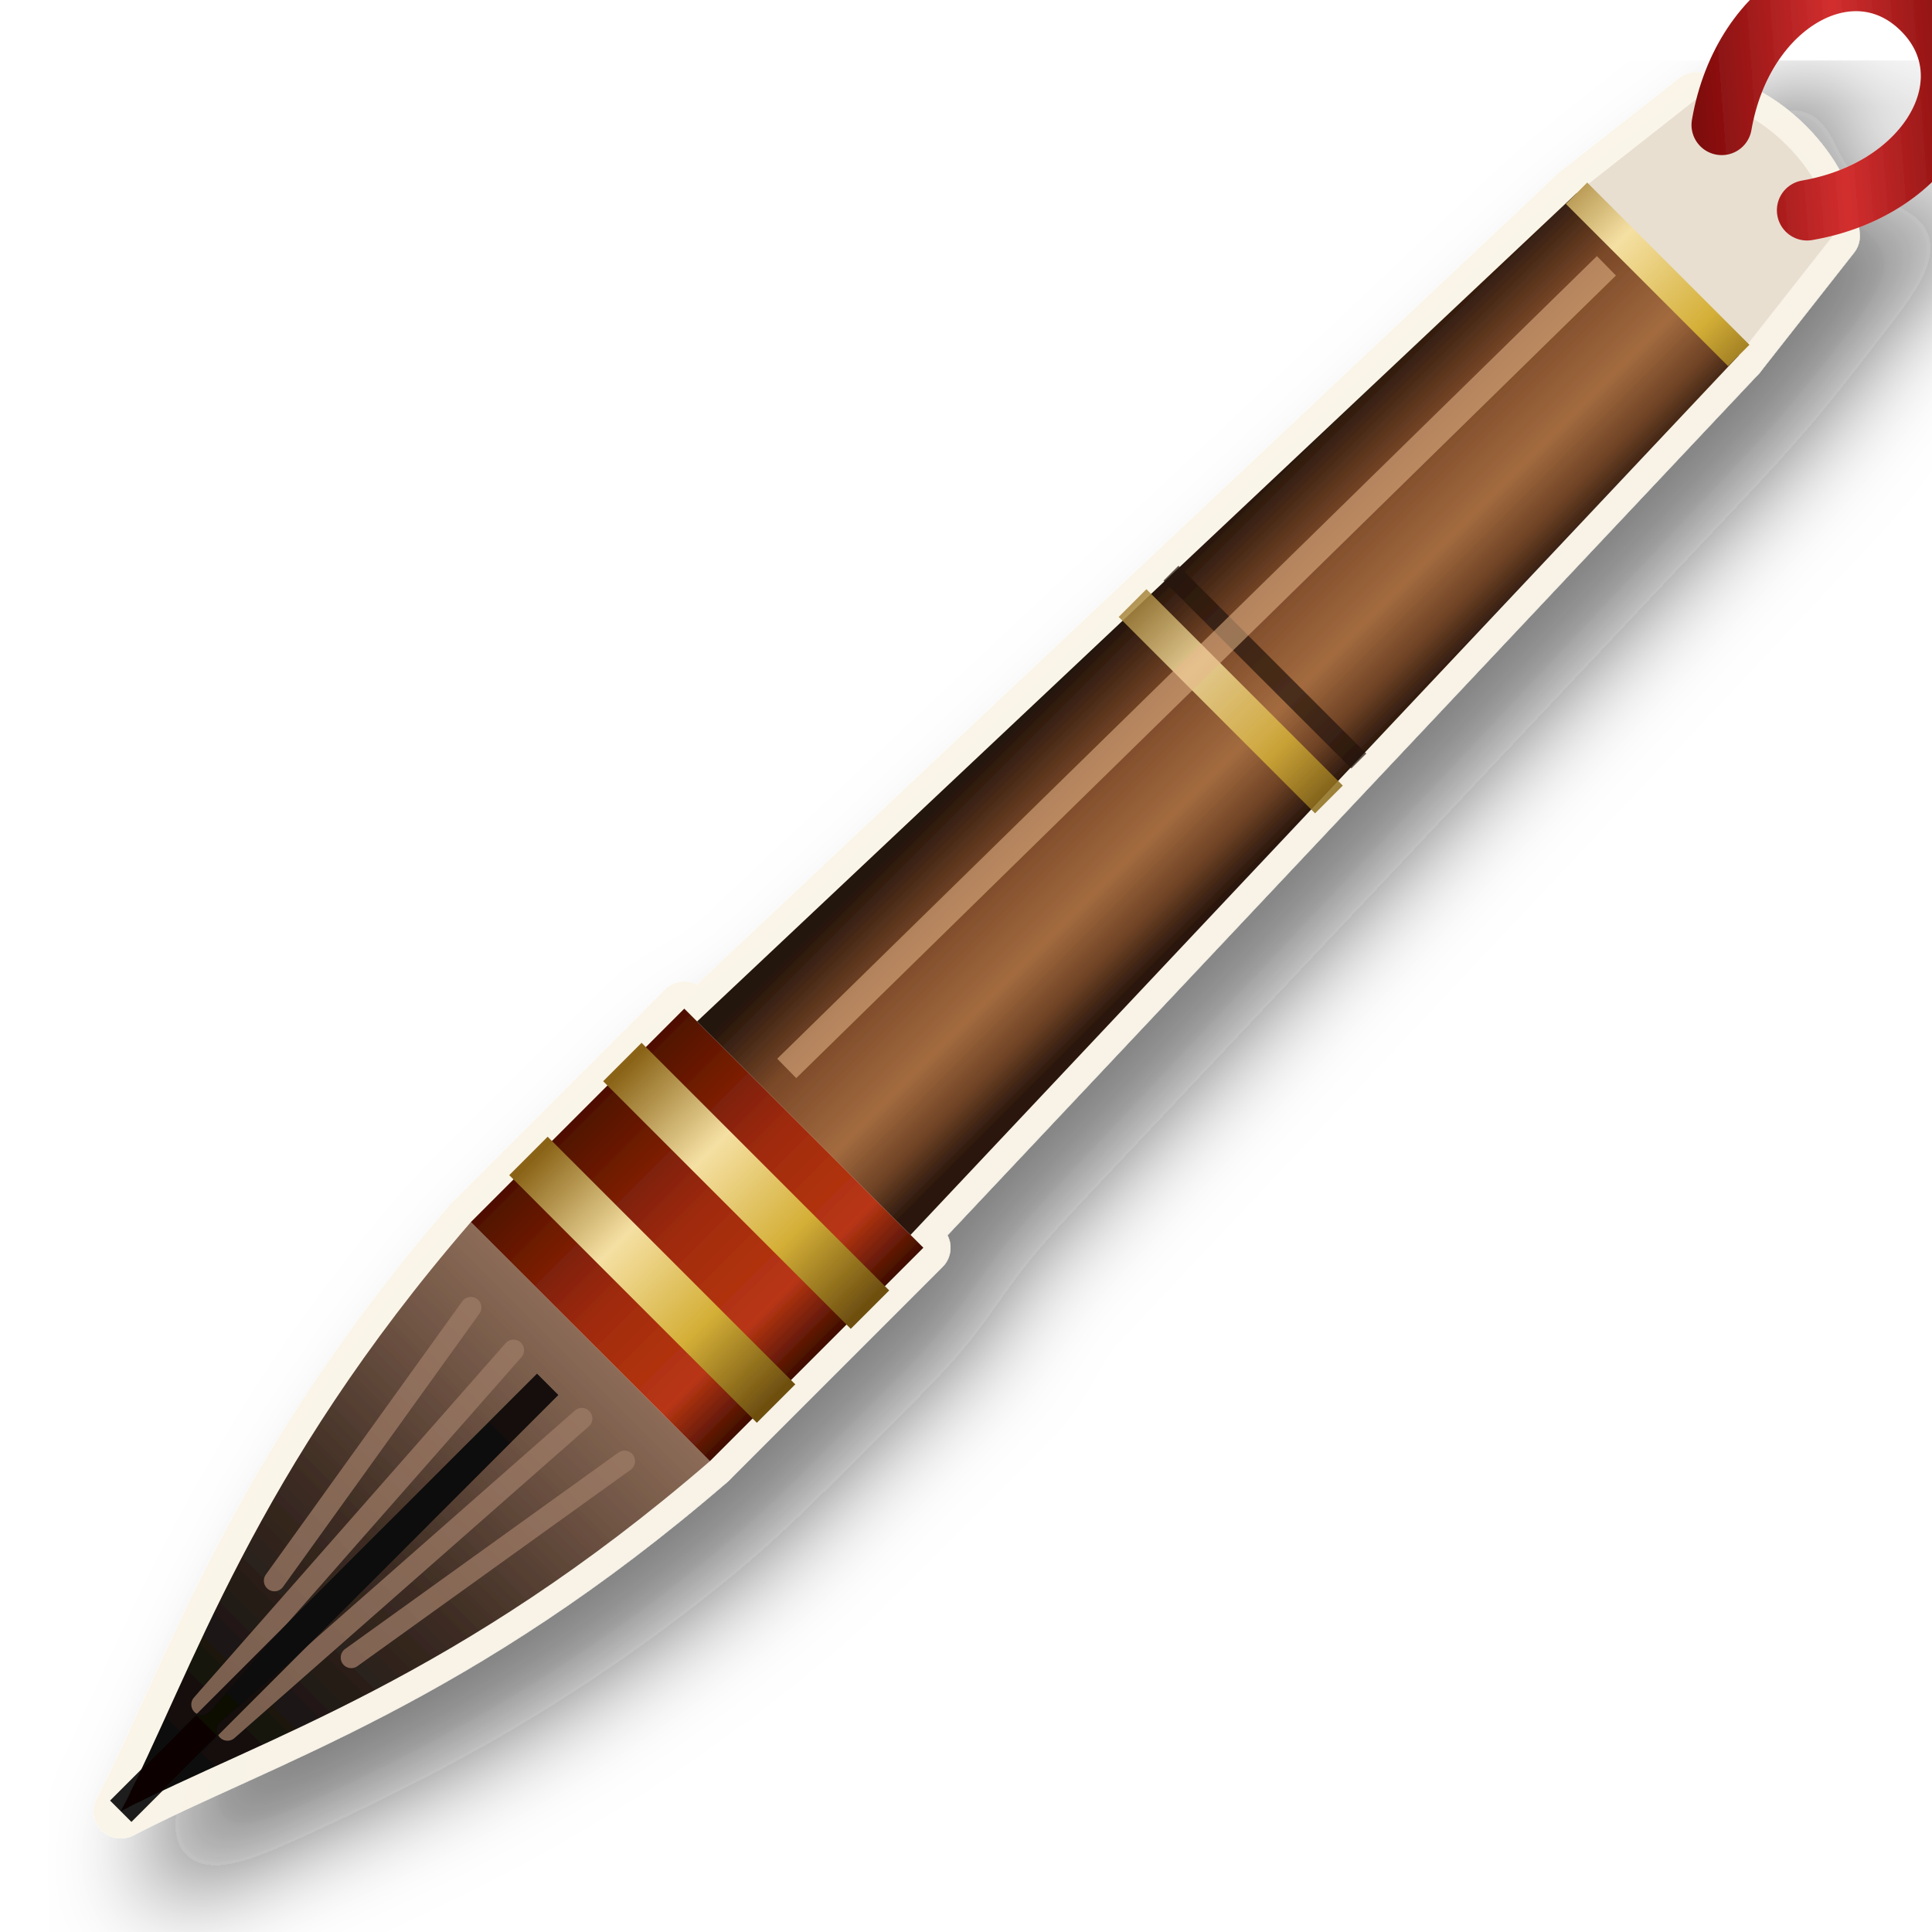
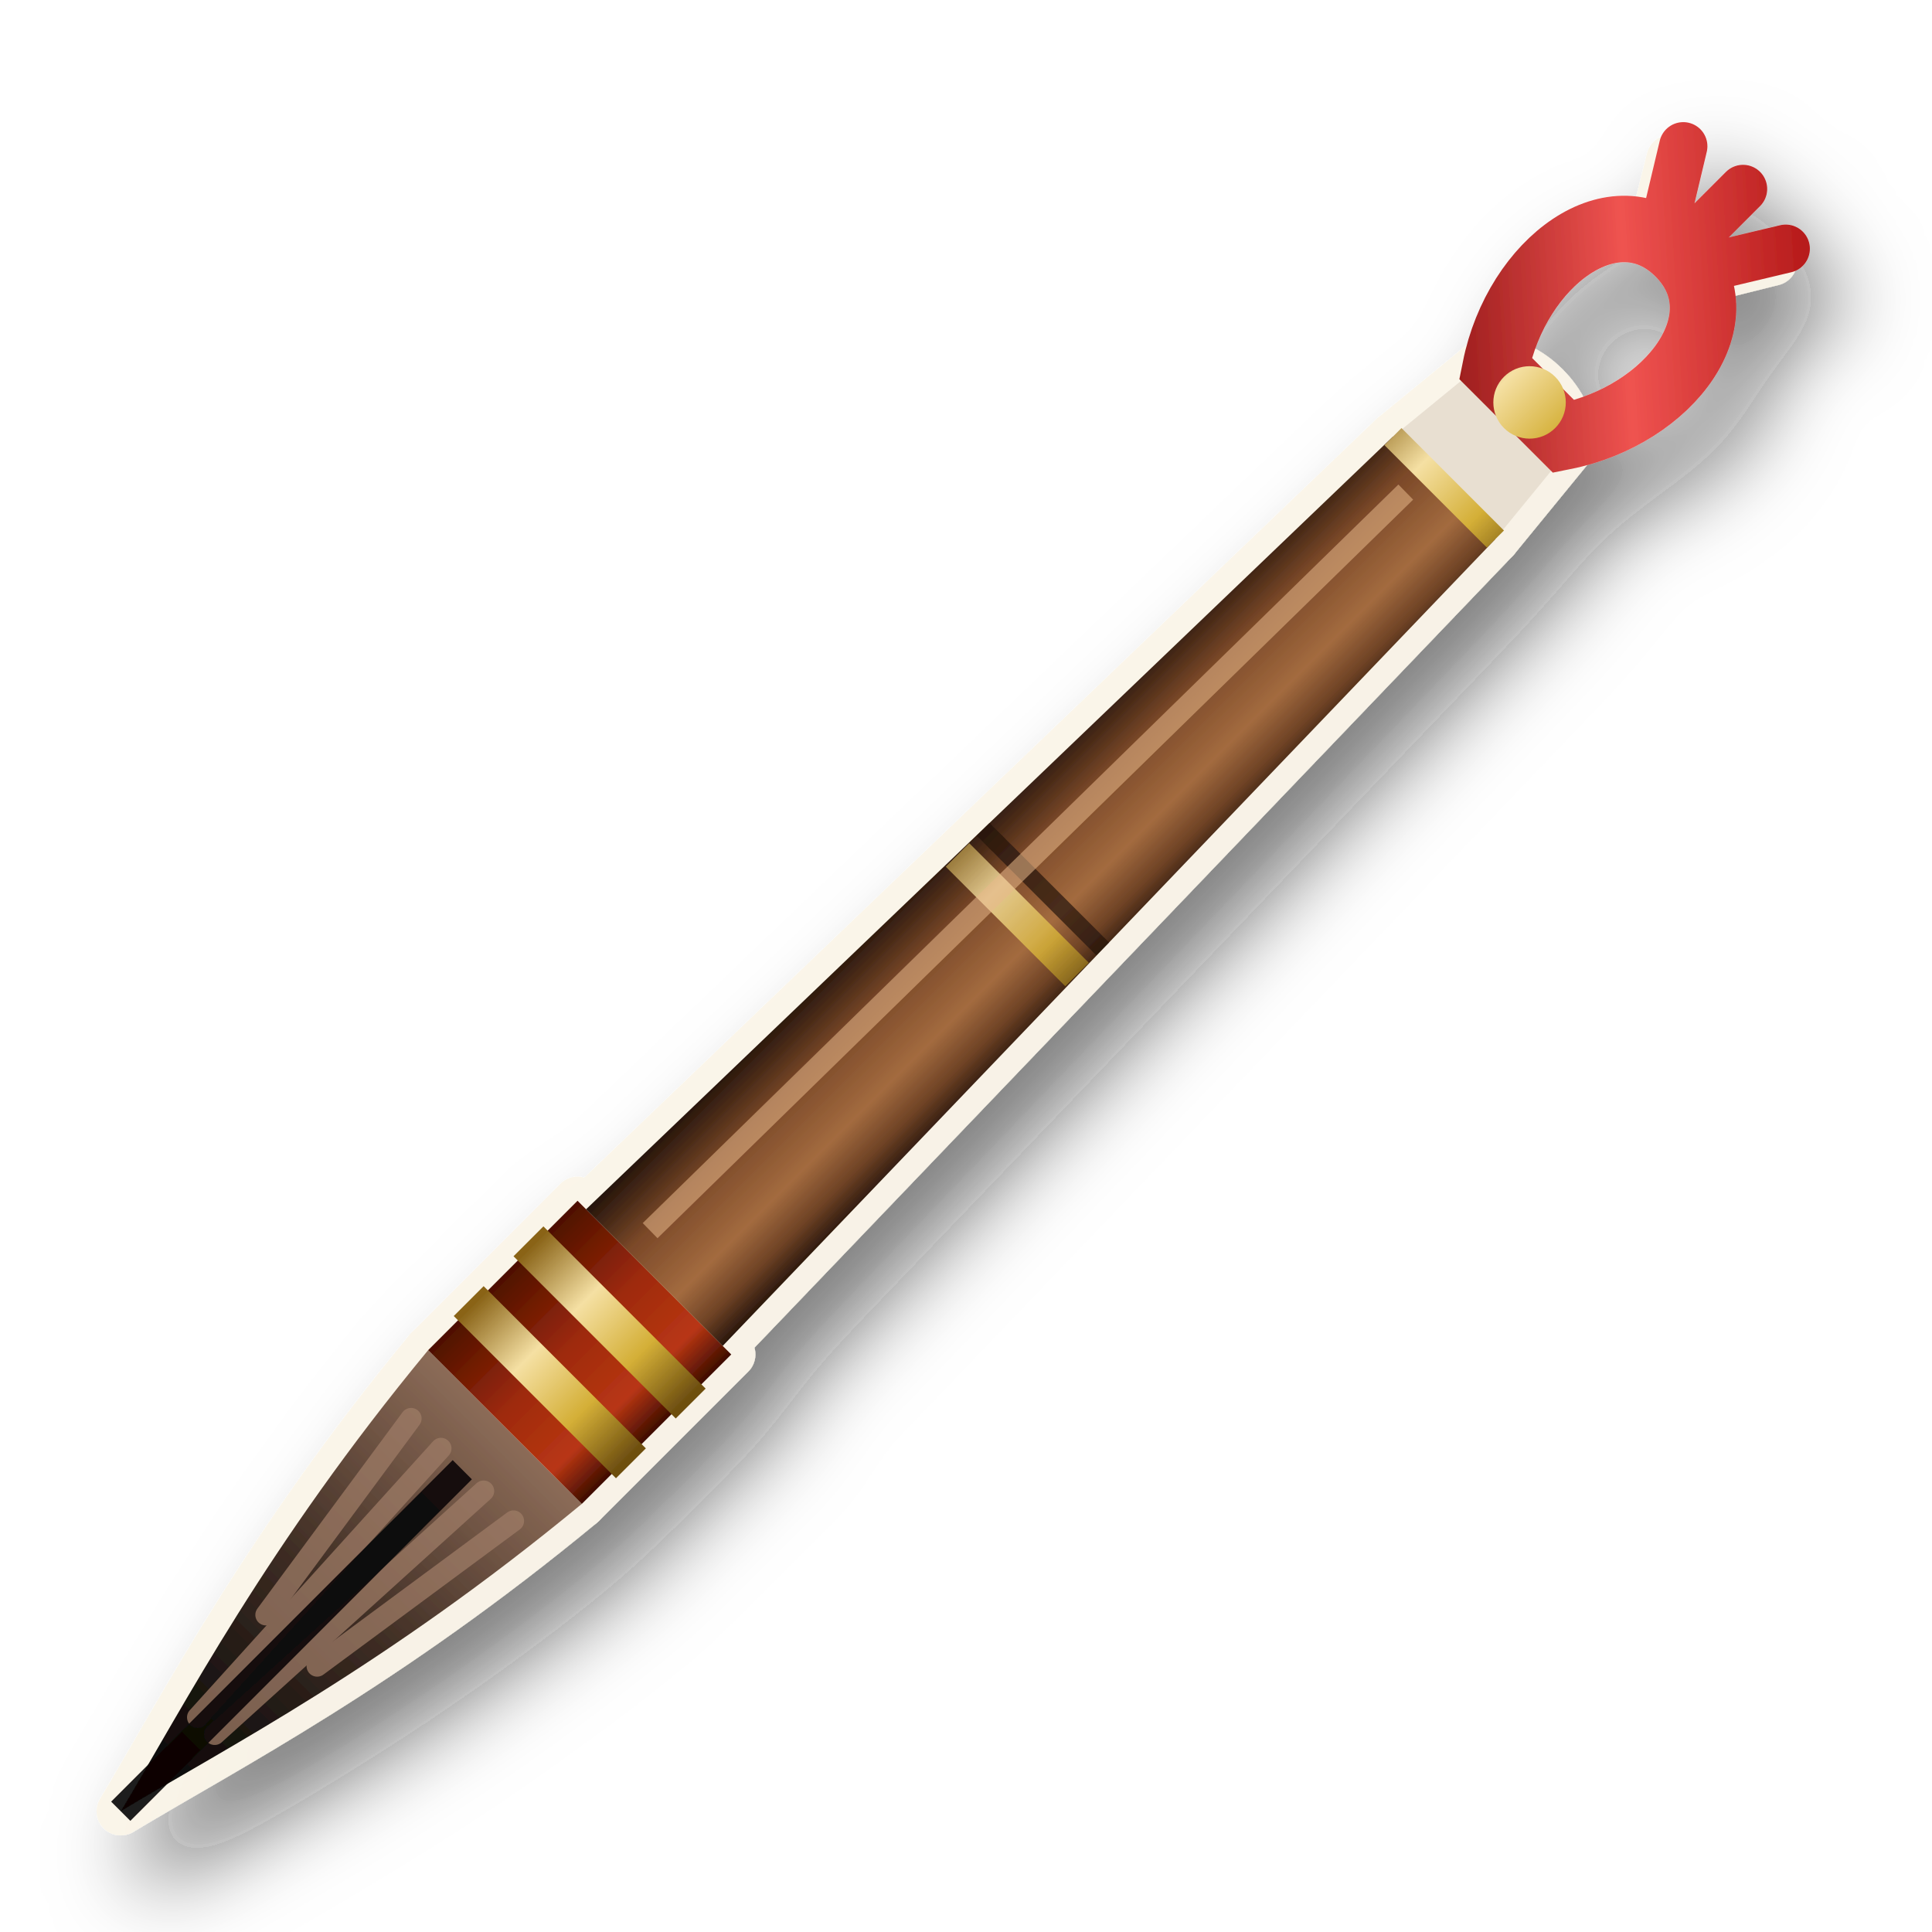
<svg xmlns="http://www.w3.org/2000/svg" width="32" height="32" viewBox="0 0 32 32" fill="none">
  <defs>
-     <filter id="brush-shadow" x="-30%" y="-30%" width="160%" height="160%" filterUnits="userSpaceOnUse">
-       <feDropShadow dx="0.8" dy="1.0" stdDeviation="0.8" flood-color="#0f0d0c" flood-opacity="0.55" />
+     <filter id="brush-shadow" x="-40%" y="-40%" width="180%" height="180%" filterUnits="userSpaceOnUse">
+       <feDropShadow dx="0.6" dy="0.8" stdDeviation="0.7" flood-color="#0f0d0c" flood-opacity="0.55" />
    </filter>
-     <linearGradient id="bristle-gradient" x1="0" y1="0" x2="0" y2="-11" gradientUnits="userSpaceOnUse">
+     <linearGradient id="bristle-gradient" x1="0" y1="0" x2="0" y2="-9" gradientUnits="userSpaceOnUse">
      <stop offset="0%" stop-color="#080605" />
      <stop offset="25%" stop-color="#181310" />
      <stop offset="55%" stop-color="#3d2c23" />
      <stop offset="82%" stop-color="#6e5343" />
      <stop offset="100%" stop-color="#8c6c58" />
    </linearGradient>
-     <linearGradient id="gold-gradient" x1="-2.8" y1="0" x2="2.8" y2="0" gradientUnits="userSpaceOnUse">
+     <linearGradient id="gold-gradient" x1="-1.8" y1="0" x2="1.8" y2="0" gradientUnits="userSpaceOnUse">
      <stop offset="0%" stop-color="#8a6418" />
      <stop offset="35%" stop-color="#f5e0a3" />
      <stop offset="70%" stop-color="#d4af37" />
      <stop offset="100%" stop-color="#6e4f10" />
    </linearGradient>
-     <linearGradient id="vermilion-gradient" x1="-2.8" y1="0" x2="2.8" y2="0" gradientUnits="userSpaceOnUse">
+     <linearGradient id="vermilion-gradient" x1="-1.8" y1="0" x2="1.8" y2="0" gradientUnits="userSpaceOnUse">
      <stop offset="0%" stop-color="#4d1000" />
      <stop offset="45%" stop-color="#9e2a0b" />
      <stop offset="80%" stop-color="#b83614" />
      <stop offset="100%" stop-color="#3e0d00" />
    </linearGradient>
-     <linearGradient id="bamboo-gradient" x1="-2.2" y1="0" x2="2.2" y2="0" gradientUnits="userSpaceOnUse">
+     <linearGradient id="bamboo-gradient" x1="-1.6" y1="0" x2="1.6" y2="0" gradientUnits="userSpaceOnUse">
      <stop offset="0%" stop-color="#24140b" />
      <stop offset="30%" stop-color="#7a4828" />
      <stop offset="65%" stop-color="#a36b3f" />
      <stop offset="85%" stop-color="#6e4225" />
      <stop offset="100%" stop-color="#2a170d" />
    </linearGradient>
-     <linearGradient id="tassel-gradient" x1="-1.5" y1="-38.5" x2="1.5" y2="-42" gradientUnits="userSpaceOnUse">
-       <stop offset="0%" stop-color="#800c0c" />
-       <stop offset="50%" stop-color="#d32f2f" />
-       <stop offset="100%" stop-color="#7a0a0a" />
+     <linearGradient id="tassel-gradient" x1="-2" y1="-33" x2="2" y2="-37.5" gradientUnits="userSpaceOnUse">
+       <stop offset="0%" stop-color="#991b1b" />
+       <stop offset="50%" stop-color="#ef5350" />
+       <stop offset="100%" stop-color="#b71c1c" />
    </linearGradient>
  </defs>
  <g filter="url(#brush-shadow)">
    <g transform="translate(2, 30) rotate(45)">
-       <g stroke="#faf5e8" stroke-width="0.9" stroke-linejoin="round" stroke-linecap="round" fill="none" opacity="0.95">
-         <path d="M 0 0 C -0.8 -2.5, -2.4 -5.5, -2.8 -11 L 2.8 -11 C 2.4 -5.5, 0.8 -2.5, 0 0 Z" />
-         <path d="M -2.8 -11 L -2.8 -16 L 2.8 -16 L 2.8 -11 Z" />
-         <path d="M -2.5 -16 L -1.9 -36 L 1.9 -36 L 2.5 -16 Z" />
-         <path d="M -1.9 -36 L -1.6 -38.5 C -0.8 -39.2, 0.8 -39.2, 1.6 -38.5 L 1.9 -36 Z" />
-         <path d="M -1.0 -38.5 C -2.2 -40.2, -1.6 -42.2, 0 -42.2 C 1.6 -42.2, 2.2 -40.2, 1.0 -38.5" />
+       <g stroke="#faf5e8" stroke-width="0.8" stroke-linejoin="round" stroke-linecap="round" fill="none" opacity="0.95">
+         <path d="M 0 0 C -0.5 -2.0, -1.4 -4.8, -1.8 -9 L 1.8 -9 C 1.4 -4.8, 0.5 -2.0, 0 0 Z" />
+         <path d="M -1.8 -9 L -1.8 -12.5 L 1.8 -12.5 L 1.8 -9 Z" />
+         <path d="M -1.6 -12.5 L -1.2 -31 L 1.2 -31 L 1.6 -12.5 Z" />
+         <path d="M -1.2 -31 L -1.0 -33 C -0.5 -33.5, 0.5 -33.5, 1.0 -33 L 1.2 -31 Z" />
+         <path d="M -0.8 -33.0 C -1.8 -34.5, -1.5 -36.5, 0 -36.5 C 1.5 -36.5, 1.8 -34.5, 0.8 -33.0" />
+         <path d="M -0.6 -36.5 L -1.2 -37.5 M 0.6 -36.5 L 1.2 -37.5" />
      </g>
-       <path d="M 0 0 C -0.8 -2.5, -2.4 -5.5, -2.8 -11 L 2.8 -11 C 2.4 -5.5, 0.8 -2.5, 0 0 Z" fill="url(#bristle-gradient)" />
+       <path d="M 0 0 C -0.5 -2.0, -1.4 -4.8, -1.8 -9 L 1.8 -9 C 1.4 -4.8, 0.5 -2.0, 0 0 Z" fill="url(#bristle-gradient)" />
      <g stroke="#9e7b66" stroke-width="0.35" opacity="0.75" stroke-linecap="round">
-         <path d="M -0.8 -10 L -0.3 -2.2" />
-         <path d="M 0.8 -10 L 0.3 -2.2" />
-         <path d="M -1.8 -10 L -0.9 -4.5" />
-         <path d="M 1.8 -10 L 0.9 -4.5" />
+         <path d="M -0.5 -8 L -0.2 -2.0" />
+         <path d="M 0.5 -8 L 0.2 -2.0" />
+         <path d="M -1.2 -8 L -0.6 -4.0" />
+         <path d="M 1.2 -8 L 0.6 -4.0" />
      </g>
-       <path d="M 0 0 L 0 -10" stroke="#080605" stroke-width="0.5" opacity="0.9" />
-       <path d="M -2.8 -11 L -2.8 -16 L 2.8 -16 L 2.8 -11 Z" fill="url(#vermilion-gradient)" />
-       <path d="M -2.9 -12.0 L -2.9 -12.9 L 2.9 -12.9 L 2.9 -12.0 Z" fill="url(#gold-gradient)" />
-       <path d="M -2.9 -14.2 L -2.9 -15.1 L 2.9 -15.1 L 2.9 -14.2 Z" fill="url(#gold-gradient)" />
-       <path d="M -2.5 -16 L -1.9 -36 L 1.9 -36 L 2.5 -16 Z" fill="url(#bamboo-gradient)" />
-       <path d="M -2.3 -26 L 2.3 -26" stroke="url(#gold-gradient)" stroke-width="0.65" opacity="0.85" />
-       <path d="M -2.2 -26.8 L 2.2 -26.8" stroke="#24140b" stroke-width="0.35" opacity="0.7" />
-       <path d="M -0.9 -16.5 L -0.7 -35.5" stroke="#e8b88a" stroke-width="0.45" opacity="0.55" />
-       <path d="M -1.9 -36 L -1.6 -38.5 C -0.8 -39.2, 0.8 -39.2, 1.6 -38.5 L 1.9 -36 Z" fill="#e8dfd1" />
-       <path d="M -1.9 -36 L 1.9 -36" stroke="url(#gold-gradient)" stroke-width="0.5" />
-       <path d="M -1.0 -38.5 C -2.2 -40.2, -1.6 -42.2, 0 -42.2 C 1.6 -42.2, 2.2 -40.2, 1.0 -38.5" fill="none" stroke="url(#tassel-gradient)" stroke-width="1.0" stroke-linecap="round" />
+       <path d="M 0 0 L 0 -8" stroke="#080605" stroke-width="0.45" opacity="0.9" />
+       <path d="M -1.8 -9 L -1.8 -12.5 L 1.8 -12.5 L 1.8 -9 Z" fill="url(#vermilion-gradient)" />
+       <path d="M -1.9 -9.7 L -1.9 -10.4 L 1.9 -10.4 L 1.9 -9.7 Z" fill="url(#gold-gradient)" />
+       <path d="M -1.9 -11.1 L -1.9 -11.8 L 1.9 -11.8 L 1.9 -11.1 Z" fill="url(#gold-gradient)" />
+       <path d="M -1.6 -12.5 L -1.2 -31 L 1.2 -31 L 1.6 -12.5 Z" fill="url(#bamboo-gradient)" />
+       <path d="M -1.4 -21 L 1.4 -21" stroke="url(#gold-gradient)" stroke-width="0.55" opacity="0.85" />
+       <path d="M -1.4 -21.6 L 1.4 -21.6" stroke="#24140b" stroke-width="0.3" opacity="0.7" />
+       <path d="M -0.6 -13 L -0.4 -30.5" stroke="#e8b88a" stroke-width="0.35" opacity="0.55" />
+       <path d="M -1.2 -31 L -1.0 -33 C -0.5 -33.5, 0.5 -33.5, 1.0 -33 L 1.2 -31 Z" fill="#e8dfd1" />
+       <path d="M -1.2 -31 L 1.2 -31" stroke="url(#gold-gradient)" stroke-width="0.4" />
+       <path d="M -0.8 -33.0 C -1.8 -34.5, -1.5 -36.5, 0 -36.5 C 1.5 -36.5, 1.8 -34.5, 0.8 -33.0 Z" fill="none" stroke="url(#tassel-gradient)" stroke-width="1.1" stroke-linecap="round" />
+       <circle cx="0" cy="-33" r="0.6" fill="url(#gold-gradient)" />
+       <path d="M -0.4 -36.5 L -1.2 -37.8 M 0.4 -36.5 L 1.2 -37.8 M 0 -36.5 L 0 -38.0" stroke="url(#tassel-gradient)" stroke-width="0.8" stroke-linecap="round" />
    </g>
  </g>
</svg>
